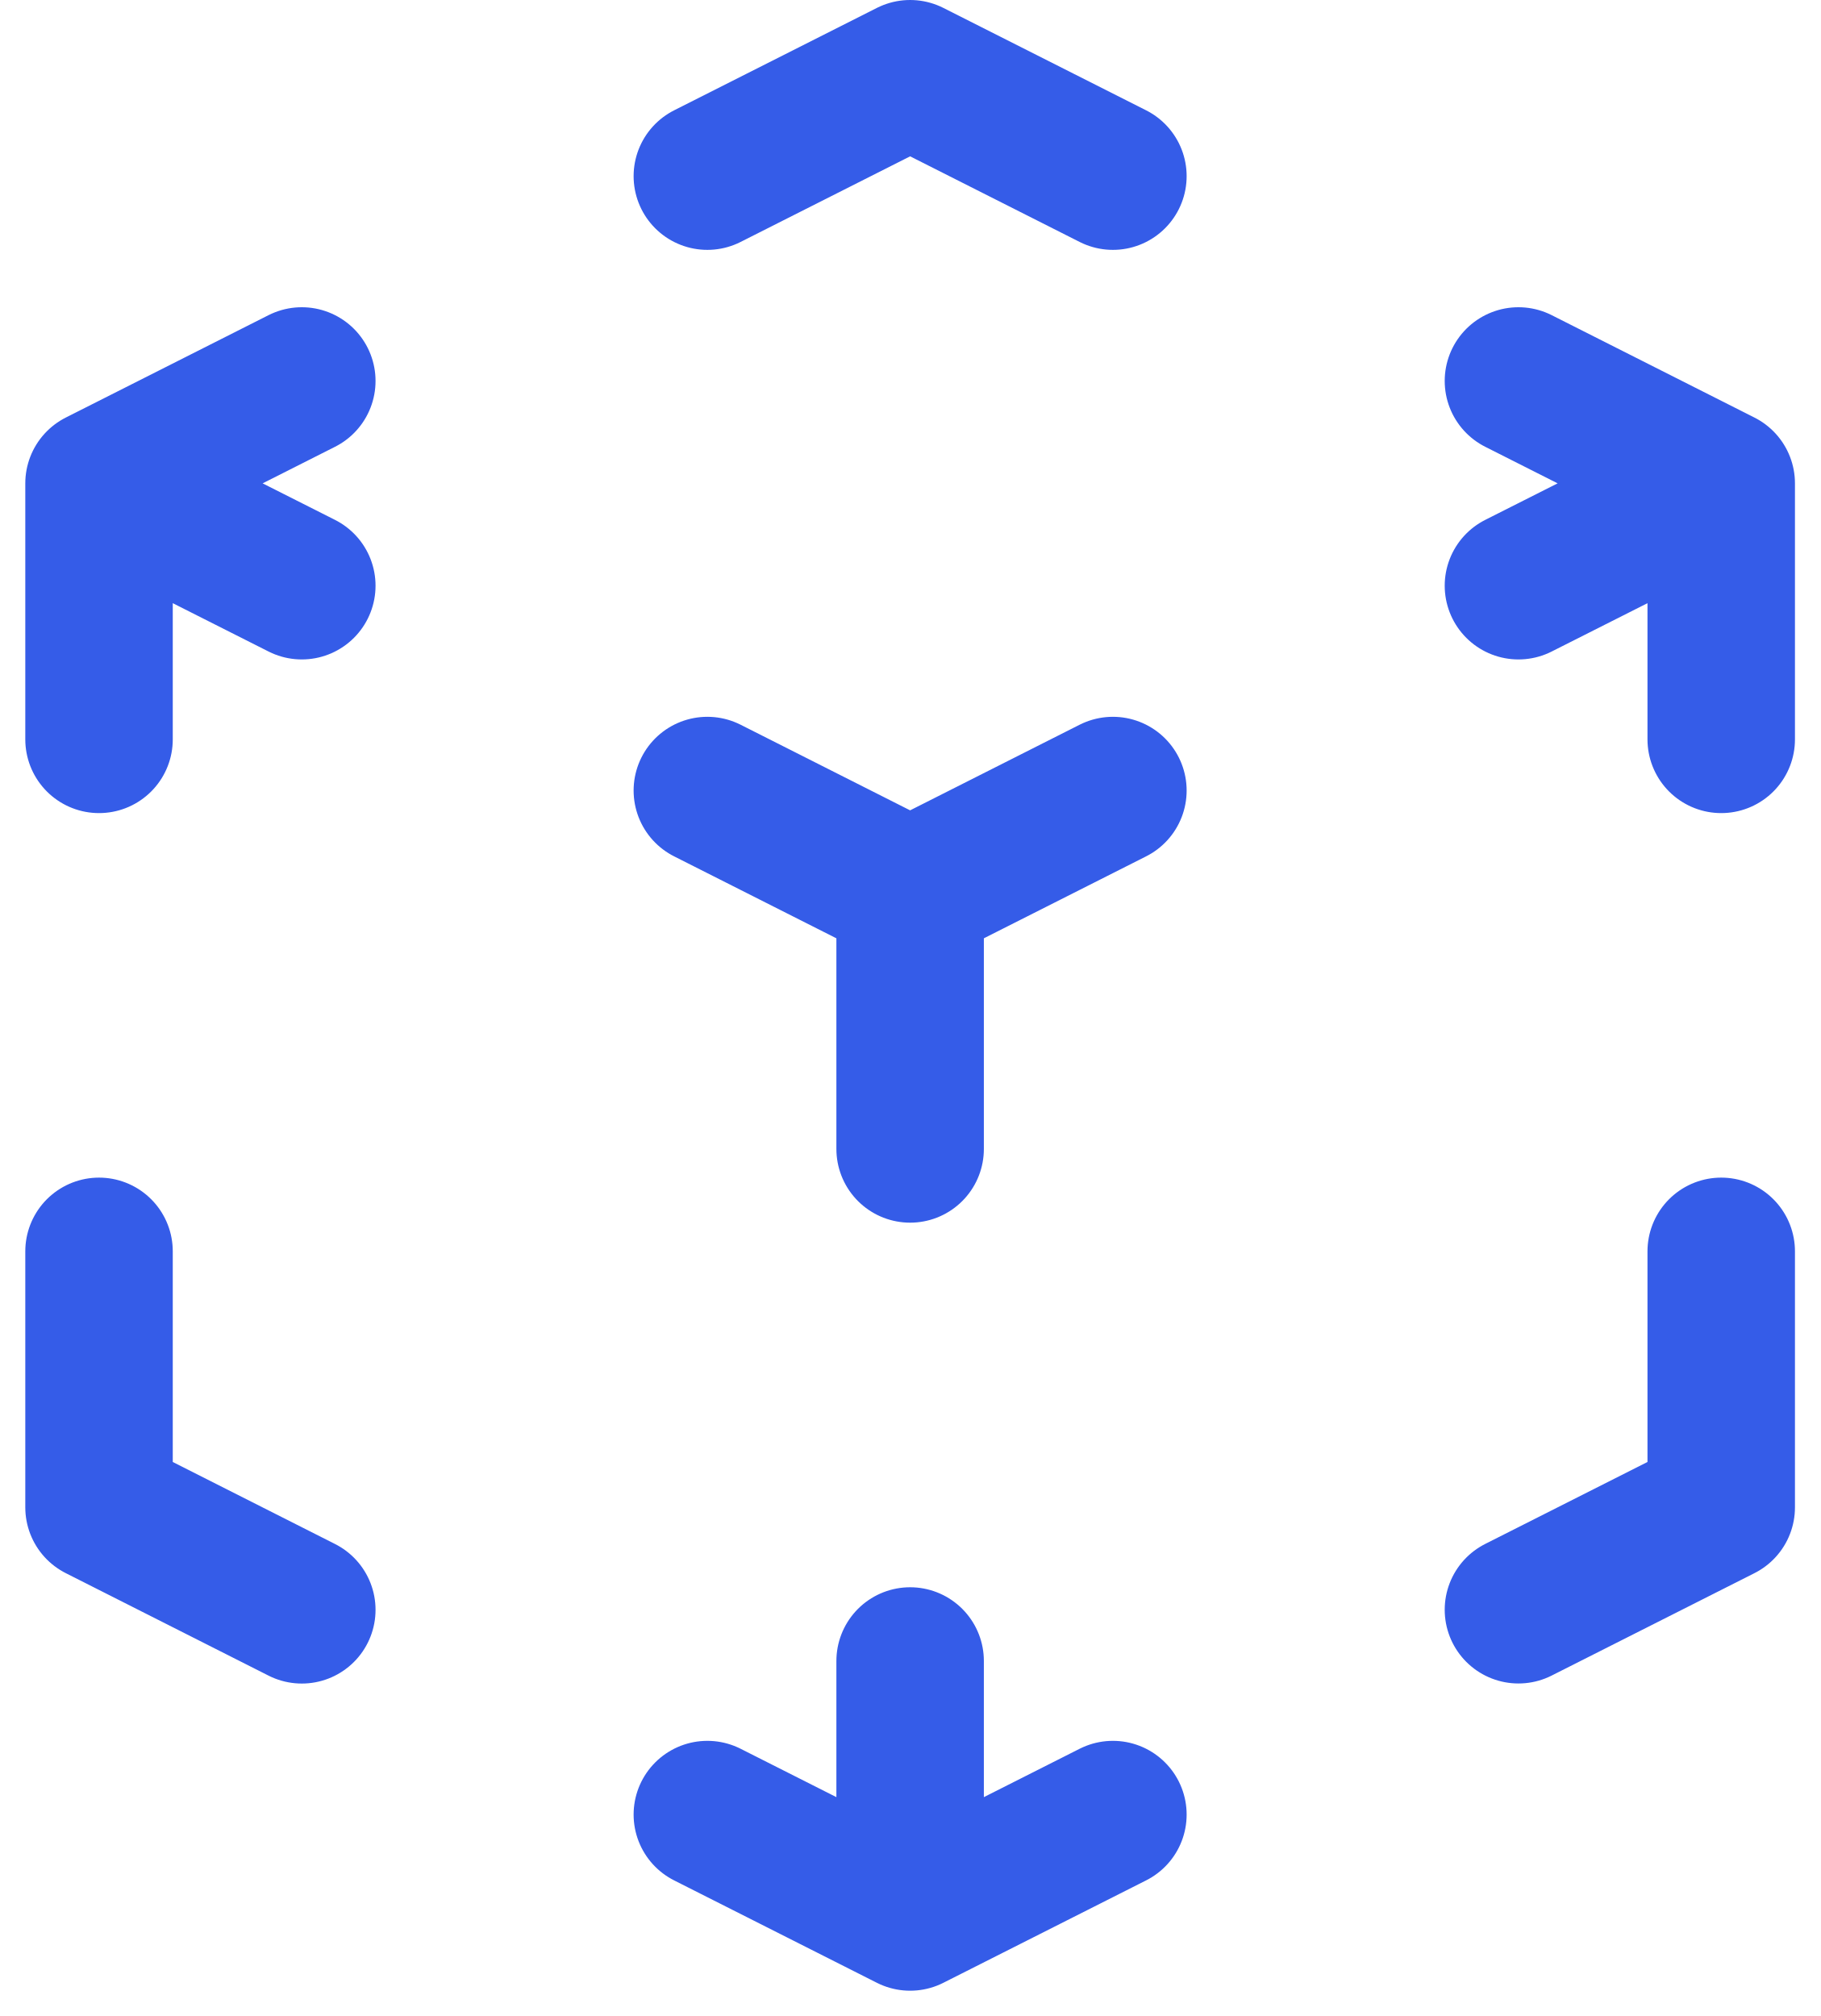
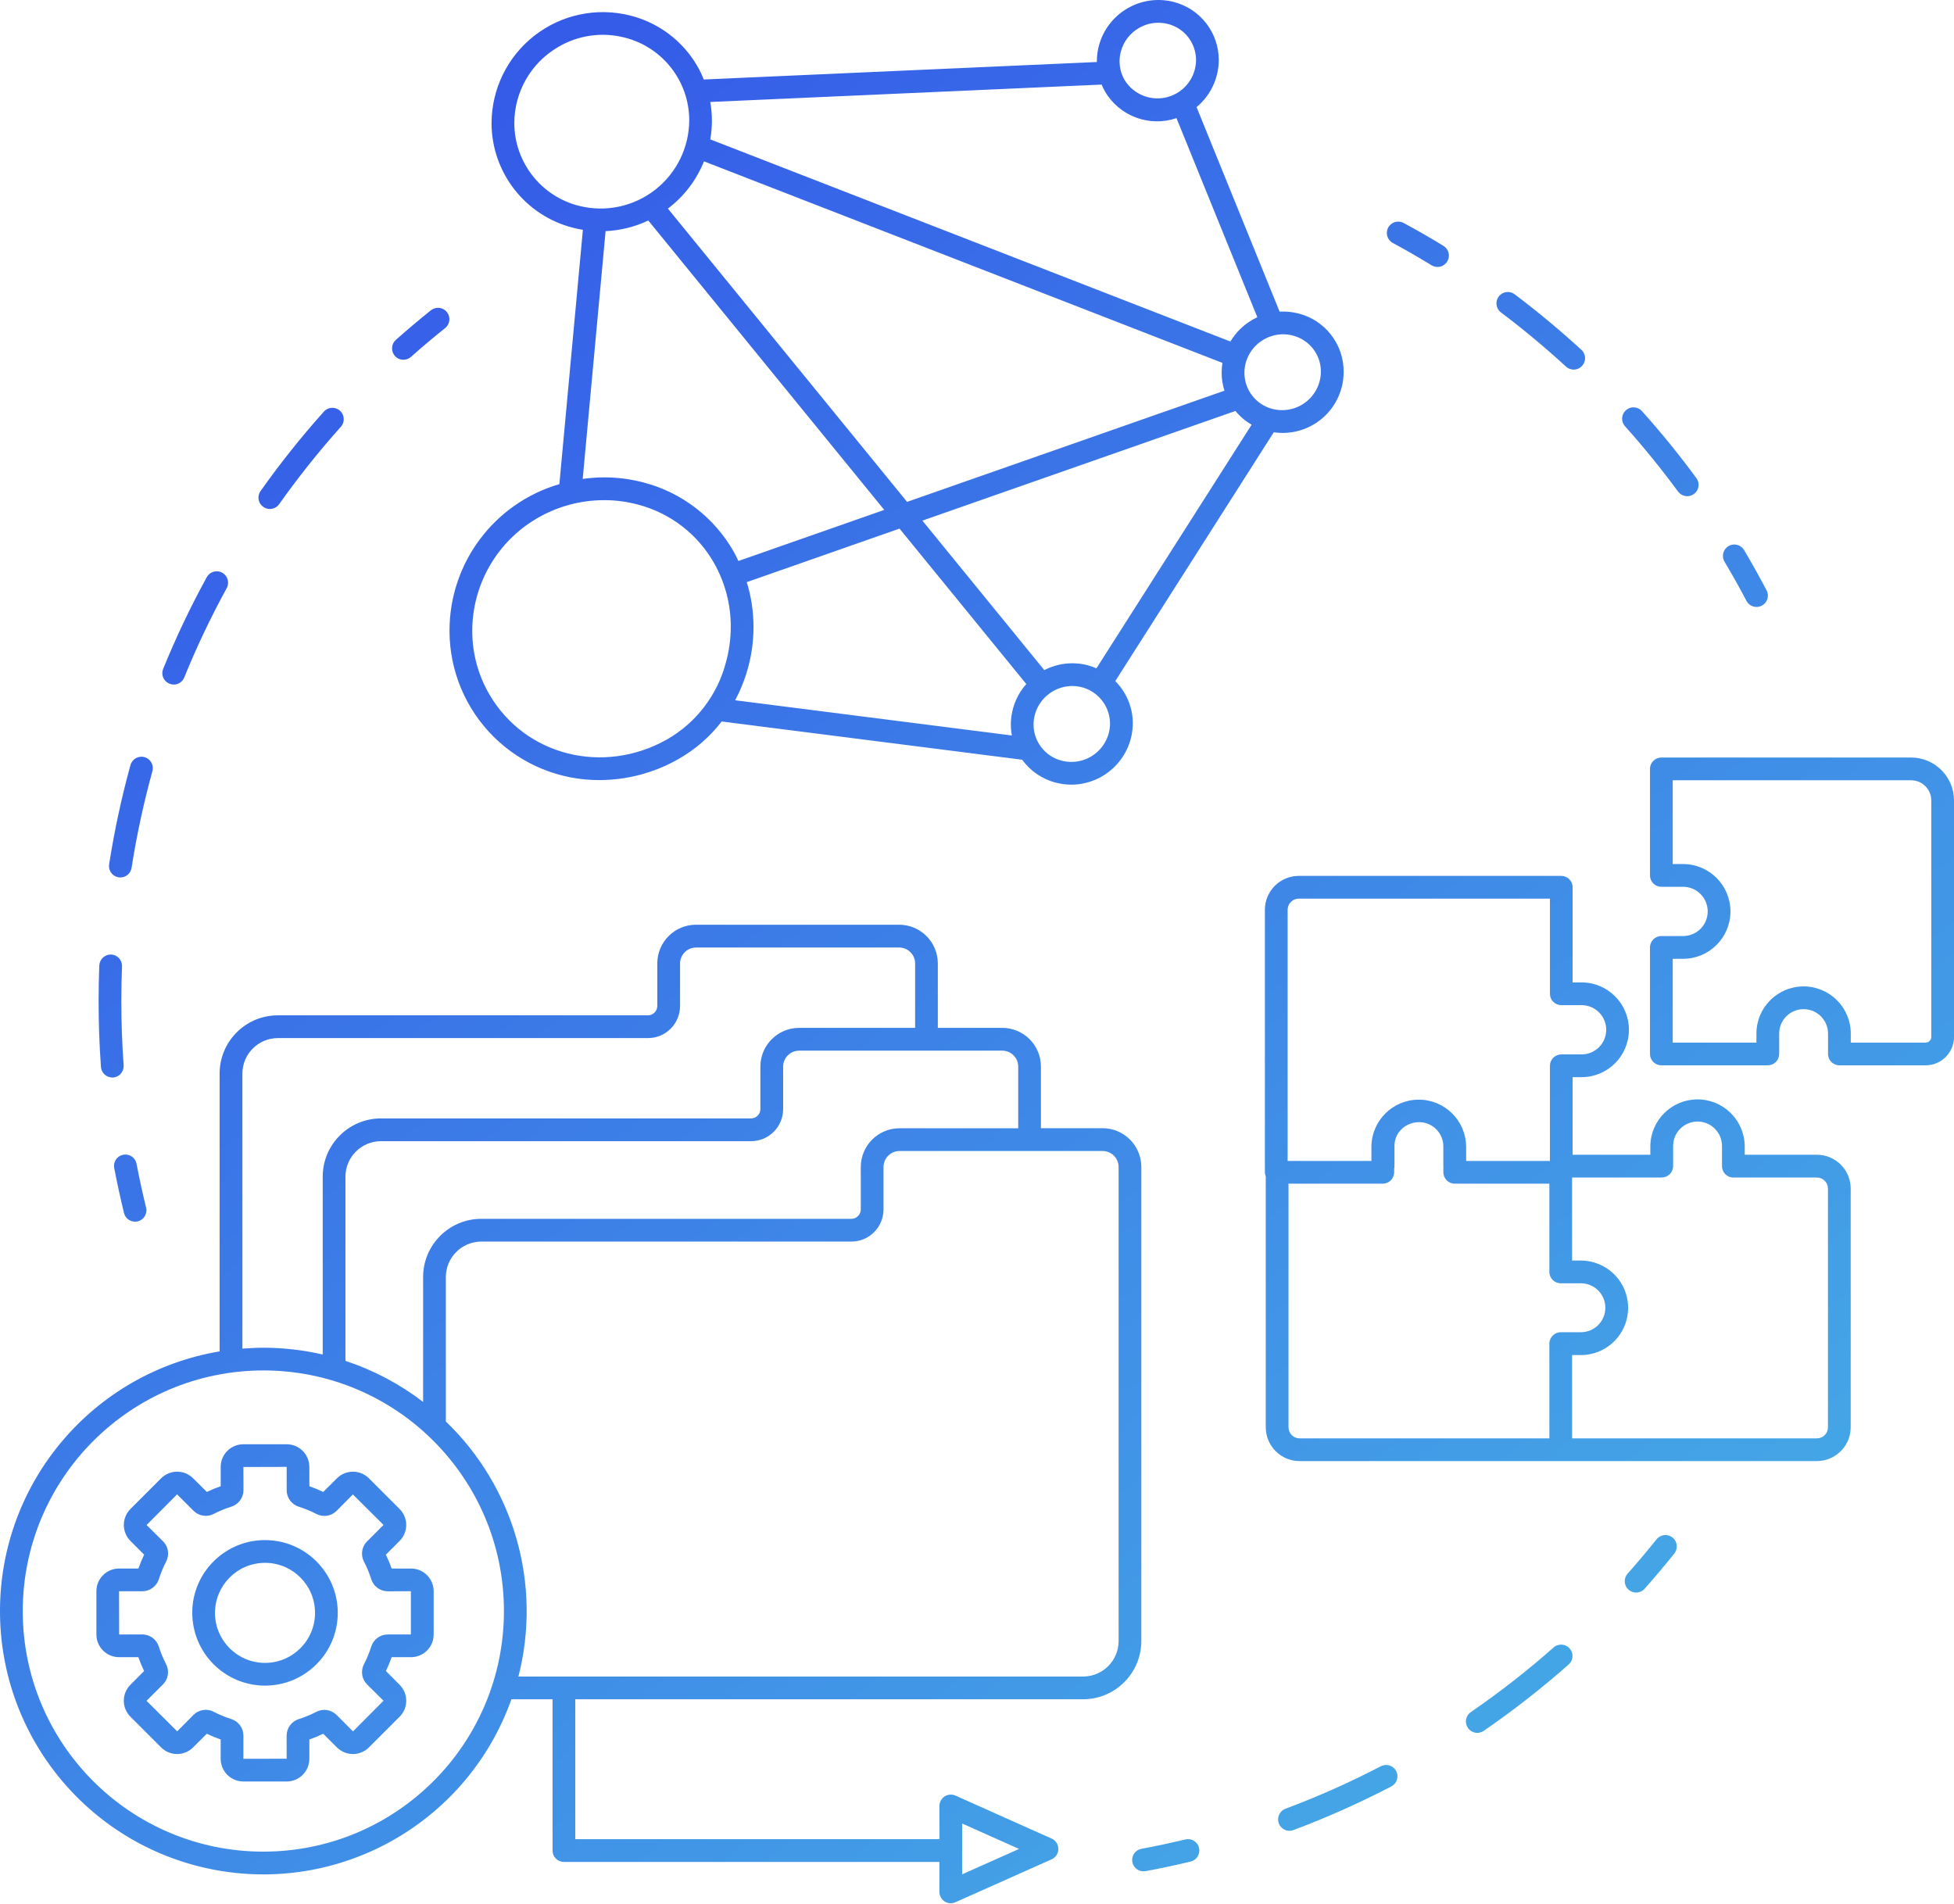
- <svg xmlns="http://www.w3.org/2000/svg" width="24.687" height="27.343" viewBox="0 0 24.687 27.343">
-   <path id="Path_73" data-name="Path 73" d="M17.75,12.722,15,14.111m0,0-2.75-1.389M15,14.111v3.472M26,8.556,23.25,9.944M26,8.556,23.25,7.167M26,8.556v3.472M17.75,4.389,15,3,12.25,4.389M4,8.556,6.75,7.167M4,8.556,6.75,9.944M4,8.556v3.472M15,28l-2.75-1.389M15,28l2.75-1.389M15,28V24.528m-8.25-.694L4,22.444V18.972m19.25,4.861L26,22.444V18.972" transform="translate(-2.657 -2)" fill="none" stroke="#355ce8" stroke-linecap="round" stroke-linejoin="round" stroke-width="2" />
+ <svg xmlns="http://www.w3.org/2000/svg" width="248.144" height="241.696" viewBox="0 0 248.144 241.696">
+   <defs>
+     <linearGradient id="linear-gradient" x1="0.173" y1="0.126" x2="0.809" y2="0.929" gradientUnits="objectBoundingBox">
+       <stop offset="0" stop-color="#355ce8" />
+       <stop offset="1" stop-color="#45a9e6" />
+     </linearGradient>
+   </defs>
+   <path id="Union_13" data-name="Union 13" d="M119.953,241.464a1.447,1.447,0,0,1-.657-1.214v-3.8H71.616A1.445,1.445,0,0,1,70.169,235v-19.21H64.946A33.439,33.439,0,1,1,27.89,171.615V136.331a7.4,7.4,0,0,1,7.393-7.393h47a1.189,1.189,0,0,0,1.187-1.187v-5.4a4.923,4.923,0,0,1,4.914-4.919h25.8a4.923,4.923,0,0,1,4.914,4.919v8.178h8.177a4.918,4.918,0,0,1,4.915,4.914v7.83h7.835a4.923,4.923,0,0,1,4.915,4.919v60.2a7.405,7.405,0,0,1-7.394,7.4H73.058v17.769H119.3v-4.218a1.446,1.446,0,0,1,2.031-1.32l12.214,5.456a1.445,1.445,0,0,1,0,2.64l-12.214,5.449a1.473,1.473,0,0,1-.59.127A1.427,1.427,0,0,1,119.953,241.464Zm2.231-3.44,7.228-3.225-7.228-3.23ZM2.888,204.591A30.554,30.554,0,1,0,33.44,174.033,30.589,30.589,0,0,0,2.888,204.591Zm53.731-42.418v18.343a33.4,33.4,0,0,1,9.216,32.39h71.716a4.511,4.511,0,0,0,4.505-4.511V148.2a2.033,2.033,0,0,0-2.027-2.032h-25.8A2.033,2.033,0,0,0,112.2,148.2v5.395a4.08,4.08,0,0,1-4.075,4.075h-47A4.511,4.511,0,0,0,56.619,162.173ZM43.87,149.429v23.39a33.515,33.515,0,0,1,9.862,5.212V162.173a7.4,7.4,0,0,1,7.394-7.394h47a1.192,1.192,0,0,0,1.187-1.187V148.2a4.923,4.923,0,0,1,4.915-4.919h15.08v-7.83a2.032,2.032,0,0,0-2.027-2.027h-25.8a2.032,2.032,0,0,0-2.027,2.027v5.395a4.08,4.08,0,0,1-4.075,4.075H48.381A4.513,4.513,0,0,0,43.87,149.429Zm-2.888,22.584V149.429a7.407,7.407,0,0,1,7.4-7.4H95.376a1.185,1.185,0,0,0,1.187-1.187v-5.395a4.918,4.918,0,0,1,4.915-4.914h14.737v-8.178a2.027,2.027,0,0,0-2.026-2.026h-25.8a2.028,2.028,0,0,0-2.027,2.026v5.4a4.078,4.078,0,0,1-4.074,4.074h-47a4.51,4.51,0,0,0-4.505,4.505v34.93c.883-.066,1.767-.115,2.661-.115A33.58,33.58,0,0,1,40.982,172.012ZM143.8,236.467a1.5,1.5,0,0,1-.025-.274,1.441,1.441,0,0,1,1.179-1.411c1.861-.347,3.739-.745,5.577-1.187a1.442,1.442,0,1,1,.673,2.805c-1.888.458-3.815.867-5.726,1.22a1.46,1.46,0,0,1-.265.022A1.442,1.442,0,0,1,143.8,236.467Zm18.6-4.909a1.425,1.425,0,0,1-.093-.513,1.45,1.45,0,0,1,.938-1.348,109.3,109.3,0,0,0,12.147-5.416,1.444,1.444,0,0,1,1.331,2.562,112.274,112.274,0,0,1-12.462,5.56,1.538,1.538,0,0,1-.508.094A1.445,1.445,0,0,1,162.4,231.558Zm-131.5-5.324a2.882,2.882,0,0,1-2.877-2.876V220.9a17.368,17.368,0,0,1-1.761-.729l-1.739,1.734a2.872,2.872,0,0,1-4.064,0l-3.892-3.893a2.865,2.865,0,0,1,0-4.064l1.733-1.74a16.5,16.5,0,0,1-.729-1.761H15.118a2.882,2.882,0,0,1-2.876-2.876v-5.505a2.882,2.882,0,0,1,2.876-2.877h2.457a17.576,17.576,0,0,1,.729-1.761l-1.733-1.739a2.866,2.866,0,0,1,0-4.064l3.892-3.893a2.876,2.876,0,0,1,4.064,0l1.739,1.733a16.7,16.7,0,0,1,1.761-.729V186.28a2.878,2.878,0,0,1,2.877-2.871H36.41a2.878,2.878,0,0,1,2.876,2.871v2.457a17.491,17.491,0,0,1,1.761.729l1.74-1.733a2.875,2.875,0,0,1,4.063,0l3.893,3.893a2.866,2.866,0,0,1,0,4.064l-1.739,1.739a16.25,16.25,0,0,1,.734,1.761H52.2a2.877,2.877,0,0,1,2.871,2.877v5.505a2.877,2.877,0,0,1-2.871,2.876H49.739a18.032,18.032,0,0,1-.729,1.761l1.733,1.74a2.865,2.865,0,0,1,0,4.064l-3.893,3.893a2.871,2.871,0,0,1-4.063,0l-1.74-1.734a17.284,17.284,0,0,1-1.761.729v2.457a2.882,2.882,0,0,1-2.876,2.876Zm-3.749-8.845a14.348,14.348,0,0,0,2.214.916,2.2,2.2,0,0,1,1.546,2.1v2.948l5.494-.011L36.4,220.41a2.2,2.2,0,0,1,1.546-2.1,14.349,14.349,0,0,0,2.214-.916,2.2,2.2,0,0,1,2.585.392l2.087,2.088,3.871-3.9-2.088-2.065a2.2,2.2,0,0,1-.386-2.585,13.811,13.811,0,0,0,.911-2.214,2.214,2.214,0,0,1,2.1-1.546H52.18v-5.494l-2.938.012a2.207,2.207,0,0,1-2.1-1.546,13.749,13.749,0,0,0-.916-2.214,2.229,2.229,0,0,1-.252-1.015,2.194,2.194,0,0,1,.644-1.563l2.088-2.093-3.893-3.87-2.07,2.087a2.191,2.191,0,0,1-2.578.386,13.854,13.854,0,0,0-2.215-.911,2.206,2.206,0,0,1-1.545-2.1V186.28l-5.495.017.011,2.937a2.213,2.213,0,0,1-1.546,2.1,13.845,13.845,0,0,0-2.214.911,2.21,2.21,0,0,1-2.584-.386l-2.087-2.087-3.876,3.893,2.087,2.066a2.185,2.185,0,0,1,.645,1.566,2.246,2.246,0,0,1-.253,1.018,14.578,14.578,0,0,0-.917,2.214,2.2,2.2,0,0,1-2.1,1.546H15.118l.012,5.494,2.937-.011a2.2,2.2,0,0,1,2.1,1.546,14.476,14.476,0,0,0,.916,2.214,2.251,2.251,0,0,1,.253,1.02,2.173,2.173,0,0,1-.644,1.565l-2.087,2.087,3.9,3.876,2.066-2.088a2.2,2.2,0,0,1,2.584-.392Zm159.262,2.043a1.444,1.444,0,0,1,.37-2.01,109.43,109.43,0,0,0,10.485-8.183,1.444,1.444,0,1,1,1.911,2.164,112.869,112.869,0,0,1-10.756,8.4,1.456,1.456,0,0,1-.817.254A1.44,1.44,0,0,1,186.418,219.433Zm-162-14.611a9.24,9.24,0,1,1,9.238,9.238A9.252,9.252,0,0,1,24.417,204.822Zm2.888,0a6.353,6.353,0,1,0,6.35-6.355A6.358,6.358,0,0,0,27.305,204.822Zm179.515-2.944a1.441,1.441,0,0,1-.122-2.038c1.253-1.408,2.49-2.876,3.677-4.361a1.443,1.443,0,0,1,2.253,1.805c-1.215,1.524-2.485,3.026-3.771,4.478a1.45,1.45,0,0,1-1.083.48A1.42,1.42,0,0,1,206.82,201.878ZM198.2,185.546H165.032a4.3,4.3,0,0,1-4.29-4.29V149.4a1.4,1.4,0,0,1-.111-.542V115.537a4.312,4.312,0,0,1,4.307-4.307h33.334a1.447,1.447,0,0,1,1.441,1.447v12.081h1.132a6.016,6.016,0,0,1,0,12.032h-1.132v9.856h9.868V145.53a5.994,5.994,0,0,1,11.987,0v1.115h9.166a4.291,4.291,0,0,1,4.291,4.29v30.32a4.3,4.3,0,0,1-4.291,4.29Zm1.446-2.888h31.092a1.4,1.4,0,0,0,1.4-1.4v-30.32a1.4,1.4,0,0,0-1.4-1.4H220.122a1.447,1.447,0,0,1-1.442-1.447V145.53a3.1,3.1,0,0,0-6.206,0v2.556a1.452,1.452,0,0,1-1.446,1.447H199.642v10.546h1.115a5.873,5.873,0,0,1,1.773.271,6,6,0,0,1-1.689,11.733h-1.2Zm-34.609,0h31.721V170.643a1.461,1.461,0,0,1,1.442-1.463h2.561a3.106,3.106,0,0,0,0-6.212H198.2a1.443,1.443,0,0,1-1.442-1.442V150.317H184.745a1.445,1.445,0,0,1-1.447-1.446v-.735c0-.016-.005-.032-.005-.049v-2.545a3.079,3.079,0,0,0-3.075-3.037,3.182,3.182,0,0,0-2.606,1.319,3.014,3.014,0,0,0-.525,1.706v2.556a1.583,1.583,0,0,1-.039.332v.453a1.448,1.448,0,0,1-1.446,1.446H163.63v30.938h0A1.405,1.405,0,0,0,165.032,182.658Zm21.154-37.073v1.844h10.64V135.348a1.445,1.445,0,0,1,1.446-1.447h2.574a3.128,3.128,0,0,0,0-6.256h-2.574a1.443,1.443,0,0,1-1.446-1.441V114.117H164.939a1.422,1.422,0,0,0-1.419,1.419v31.892h10.64v-1.844a6.014,6.014,0,0,1,12.027,0ZM15.747,154.04c-.458-1.883-.878-3.8-1.243-5.715a1.42,1.42,0,0,1-.025-.274,1.442,1.442,0,0,1,2.858-.267c.358,1.86.768,3.732,1.215,5.566a1.47,1.47,0,0,1,.043.345,1.447,1.447,0,0,1-1.1,1.406,1.406,1.406,0,0,1-.343.039A1.438,1.438,0,0,1,15.747,154.04Zm-1.49-17.206a1.441,1.441,0,0,1-1.436-1.336c-.2-2.755-.3-5.555-.3-8.321,0-1.53.028-3.065.088-4.578a1.469,1.469,0,0,1,1.5-1.385,1.447,1.447,0,0,1,1.387,1.445c0,.019,0,.037,0,.056-.061,1.474-.088,2.971-.088,4.462,0,2.7.1,5.427.293,8.111,0,.037,0,.075,0,.111a1.444,1.444,0,0,1-1.336,1.436Zm219.332-1.546a1.443,1.443,0,0,1-1.441-1.446v-2.584a3.1,3.1,0,0,0-6.206,0v2.584a1.448,1.448,0,0,1-1.447,1.446H210.983a1.445,1.445,0,0,1-1.447-1.446V120.313a1.444,1.444,0,0,1,1.447-1.442h2.755a3.128,3.128,0,0,0,0-6.256h-2.755a1.444,1.444,0,0,1-1.447-1.446V97.646a1.445,1.445,0,0,1,1.447-1.447H242.7a5.453,5.453,0,0,1,5.444,5.45v30.032a3.605,3.605,0,0,1-3.6,3.605Zm1.446-4.03V132.4h9.508a.724.724,0,0,0,.718-.718V101.65a2.567,2.567,0,0,0-2.562-2.562H212.424v10.64h1.314a6.016,6.016,0,0,1,0,12.032h-1.314V132.4h10.629v-1.143a5.991,5.991,0,0,1,11.982,0ZM15.063,111.412A1.44,1.44,0,0,1,13.841,110a1.539,1.539,0,0,1,.019-.239,112.481,112.481,0,0,1,2.711-12.606,1.444,1.444,0,1,1,2.783.773,110.5,110.5,0,0,0-2.645,12.281,1.442,1.442,0,0,1-1.425,1.22A1.517,1.517,0,0,1,15.063,111.412ZM134.127,99.4a7.583,7.583,0,0,1-4.313-2.921L91.649,91.623a18.318,18.318,0,0,1-5.544,4.8,20.3,20.3,0,0,1-9.956,2.64A18.965,18.965,0,0,1,57.084,80.154,19.384,19.384,0,0,1,71.036,61.481l2.987-32.3a11.206,11.206,0,0,1-1.2-.243,13.739,13.739,0,0,1-10.4-13.278A14.137,14.137,0,0,1,80.015,1.968a13.7,13.7,0,0,1,8.52,6.388,12.912,12.912,0,0,1,.839,1.74l49.921-2.22c0-.043,0-.087,0-.131a7.468,7.468,0,0,1,.261-1.957A7.826,7.826,0,0,1,149.019.239a7.615,7.615,0,0,1,5.757,7.38,7.8,7.8,0,0,1-2.821,5.982L162.5,39.576a7.867,7.867,0,0,1,2.374.227,7.606,7.606,0,0,1,5.761,7.357,7.745,7.745,0,0,1-8.876,7.734l-20.126,31.6a7.6,7.6,0,0,1,2.227,5.34,7.843,7.843,0,0,1-7.809,7.813A7.864,7.864,0,0,1,134.127,99.4Zm-.442-11.6a4.893,4.893,0,0,0-2.431,4.215,4.734,4.734,0,0,0,3.585,4.587,4.91,4.91,0,0,0,6.128-4.726,4.8,4.8,0,0,0-4.8-4.761A4.887,4.887,0,0,0,133.685,87.8ZM68.2,65.821a16.57,16.57,0,0,0-8.228,14.305,16,16,0,0,0,2.2,8.1c4.533,7.73,14.422,10.232,22.517,5.687a15.876,15.876,0,0,0,7.477-9.718,17.119,17.119,0,0,0,.638-4.608A16.346,16.346,0,0,0,90.677,71.5a15.665,15.665,0,0,0-9.657-7.421,16.394,16.394,0,0,0-4.29-.563h0A16.878,16.878,0,0,0,68.2,65.821Zm26.636,8.105a19.348,19.348,0,0,1,.854,5.718,19.749,19.749,0,0,1-2.334,9.284L128.5,93.4a7.624,7.624,0,0,1-.127-1.368,7.738,7.738,0,0,1,1.96-5.164l-16.1-19.74Zm22.3-7.813L132.62,85.1a7.74,7.74,0,0,1,5.472-.629,7.362,7.362,0,0,1,1.148.4l19.706-30.937a7.509,7.509,0,0,1-2.054-1.745ZM81.77,61.282a18.528,18.528,0,0,1,11.419,8.8c.215.375.4.768.585,1.159l18.519-6.487L82.328,28a14.049,14.049,0,0,1-5.423,1.353L74,60.818a19.688,19.688,0,0,1,2.751-.194A19.433,19.433,0,0,1,81.77,61.282ZM84.818,26.49l30.375,37.244,40.3-14.119a7.575,7.575,0,0,1-.353-2.3,7.691,7.691,0,0,1,.1-1.231L89.4,20.488A14.047,14.047,0,0,1,84.818,26.49Zm75.648,16.642a4.88,4.88,0,0,0-2.434,4.2,4.734,4.734,0,0,0,3.588,4.606,4.925,4.925,0,0,0,6.124-4.749,4.723,4.723,0,0,0-3.585-4.583,4.98,4.98,0,0,0-1.2-.155A4.889,4.889,0,0,0,160.465,43.132ZM90.2,12.95a13.928,13.928,0,0,1,.207,2.385A13.651,13.651,0,0,1,90.2,17.7l66.051,25.67a7.813,7.813,0,0,1,2.76-2.739c.215-.122.436-.238.662-.342L149.405,15a7.66,7.66,0,0,1-9.072-3.369,7.745,7.745,0,0,1-.437-.889ZM70.87,5.977a11.19,11.19,0,0,0-5.556,9.653,10.86,10.86,0,0,0,8.222,10.512A11.248,11.248,0,0,0,87.528,15.278a10.844,10.844,0,0,0-8.22-10.511h0A11.123,11.123,0,0,0,70.87,5.977Zm73.742-2.408a4.911,4.911,0,0,0-2.27,2.965,4.848,4.848,0,0,0-.165,1.231,4.745,4.745,0,0,0,.645,2.407,4.9,4.9,0,0,0,9.068-2.547,4.734,4.734,0,0,0-3.585-4.586,4.98,4.98,0,0,0-1.21-.149A4.878,4.878,0,0,0,144.613,3.569ZM21.518,86.824a1.442,1.442,0,0,1-.8-1.877A112.522,112.522,0,0,1,26.256,73.3a1.444,1.444,0,0,1,2.534,1.386A109.276,109.276,0,0,0,23.4,86.029a1.425,1.425,0,0,1-1.877.795ZM221.789,76.306c-.878-1.673-1.816-3.346-2.788-4.975a1.463,1.463,0,0,1-.2-.736,1.445,1.445,0,0,1,2.686-.743c.995,1.679,1.955,3.4,2.855,5.108a1.435,1.435,0,0,1-.6,1.948,1.412,1.412,0,0,1-.674.167A1.43,1.43,0,0,1,221.789,76.306ZM33.434,64.368a1.441,1.441,0,0,1-.61-1.176,1.42,1.42,0,0,1,.267-.834,112.428,112.428,0,0,1,8.04-10.088A1.445,1.445,0,0,1,43.285,54.2a109.994,109.994,0,0,0-7.835,9.828,1.443,1.443,0,0,1-1.182.607A1.424,1.424,0,0,1,33.434,64.368ZM213.1,62.424c-2.1-2.855-4.361-5.643-6.73-8.288a1.426,1.426,0,0,1-.372-.97,1.445,1.445,0,0,1,2.519-.957c2.435,2.716,4.76,5.576,6.913,8.509a1.443,1.443,0,0,1-.309,2.015,1.444,1.444,0,0,1-2.021-.309Zm-14.24-15.88c-2.617-2.4-5.378-4.705-8.205-6.836a1.443,1.443,0,1,1,1.74-2.3c2.9,2.186,5.737,4.544,8.42,7.007a1.446,1.446,0,1,1-1.955,2.131ZM50.153,45.2a1.443,1.443,0,0,1,.116-2.038c1.453-1.287,2.955-2.557,4.473-3.772a1.446,1.446,0,0,1,1.805,2.259c-1.48,1.182-2.948,2.418-4.357,3.671a1.444,1.444,0,0,1-.96.365h0A1.434,1.434,0,0,1,50.153,45.2ZM181.817,33.7c-1.612-.988-3.274-1.944-4.942-2.844a1.444,1.444,0,0,1,1.375-2.54c1.712.922,3.418,1.905,5.074,2.916a1.446,1.446,0,0,1-1.507,2.468Z" fill="url(#linear-gradient)" />
</svg>
